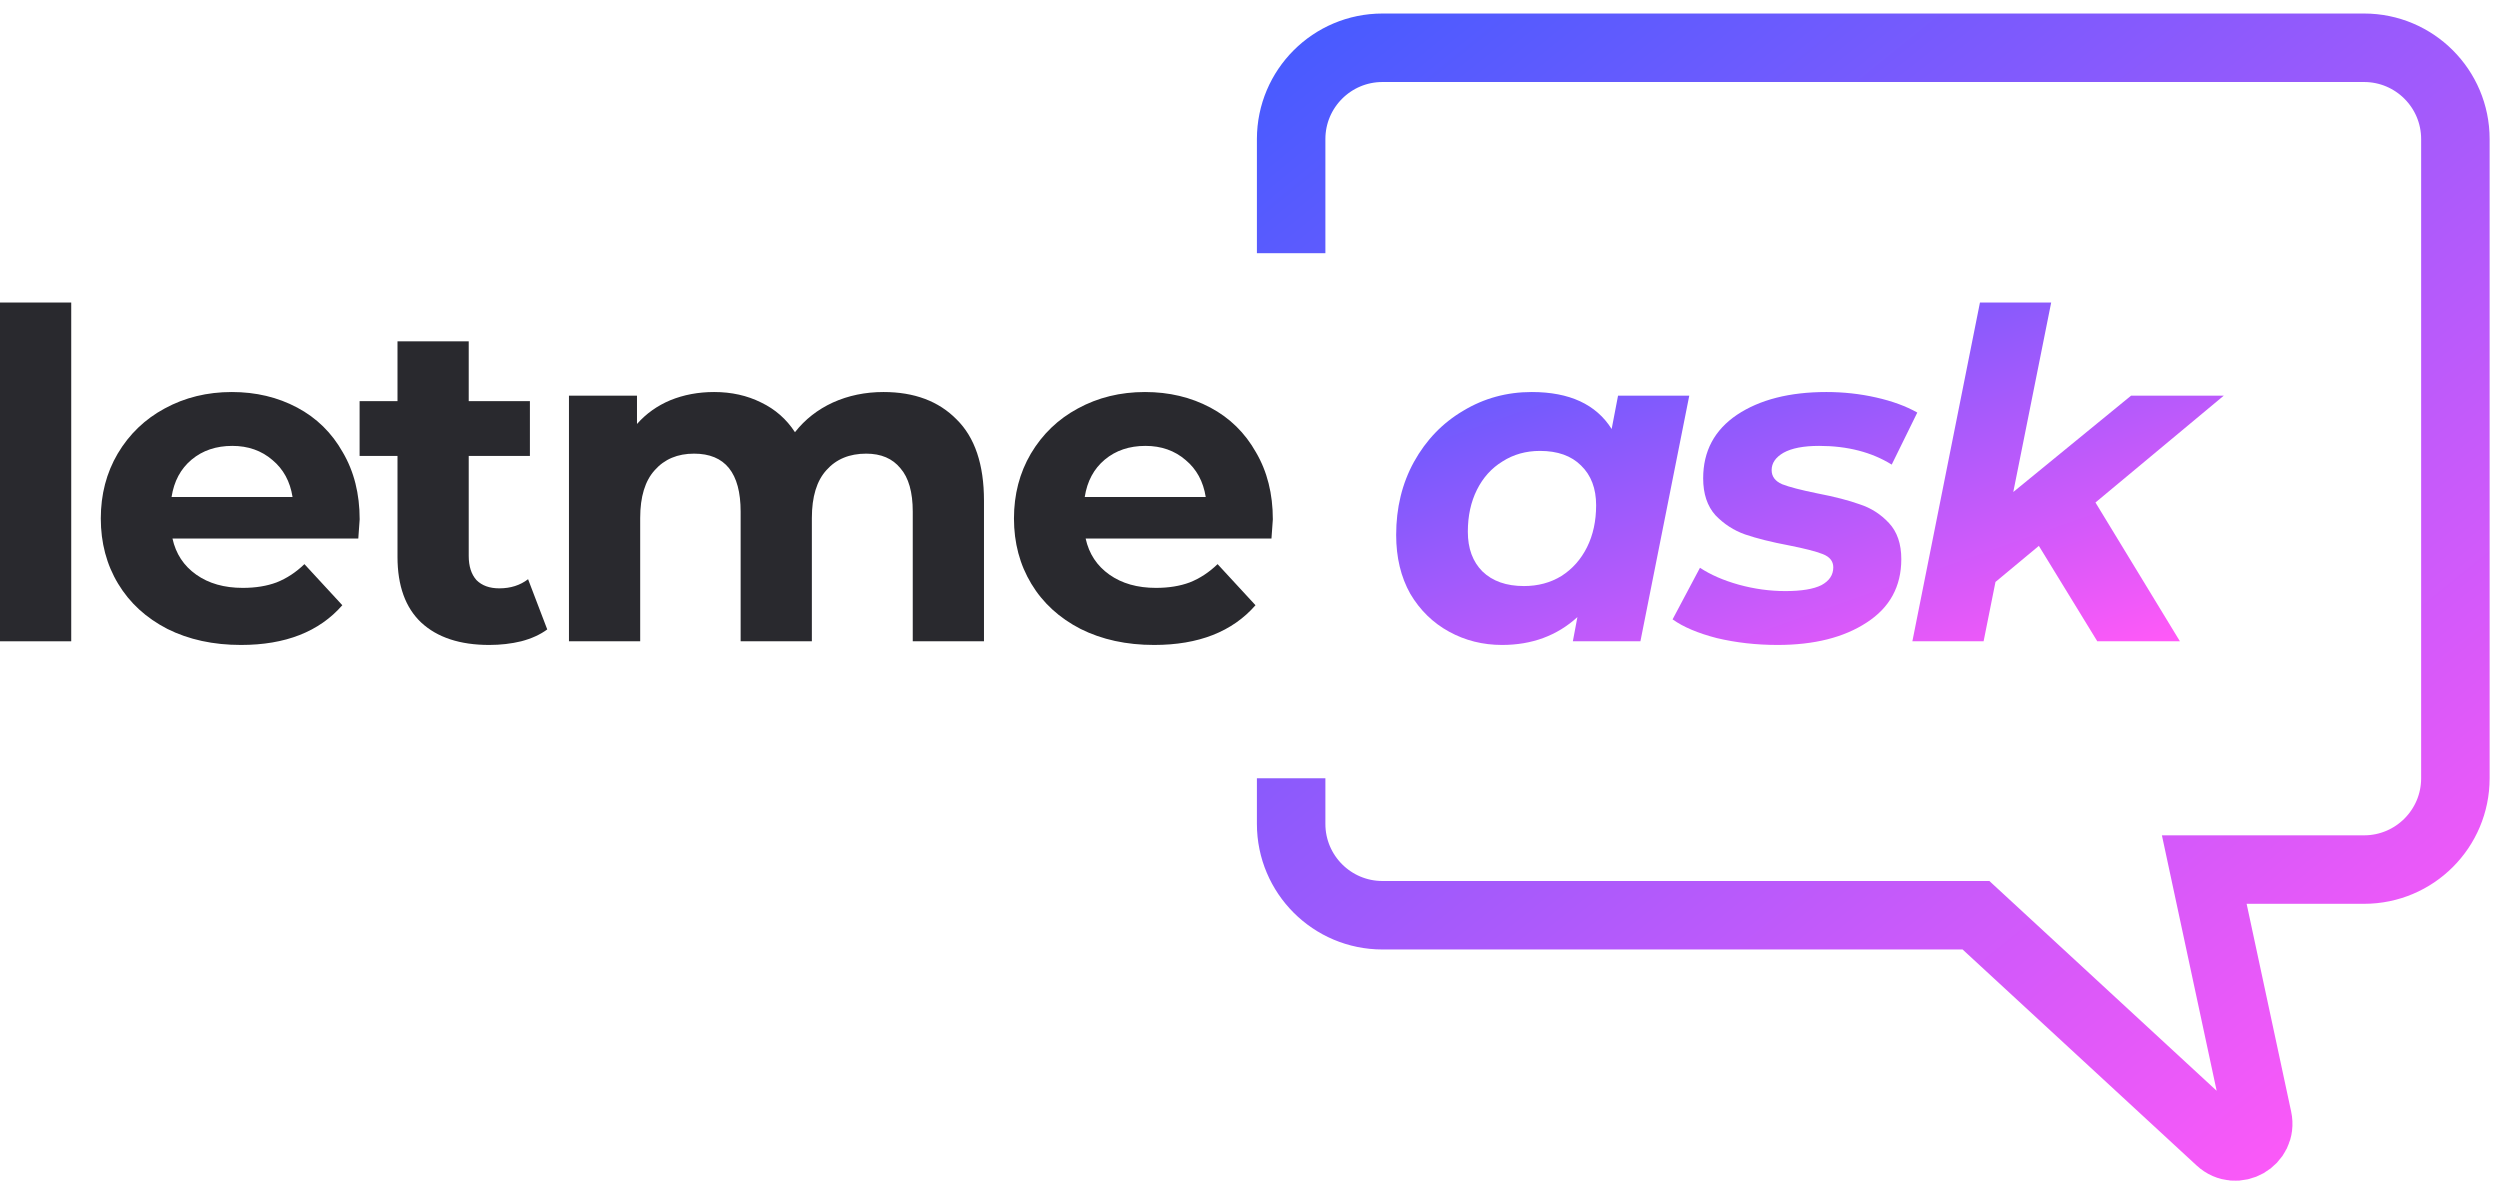
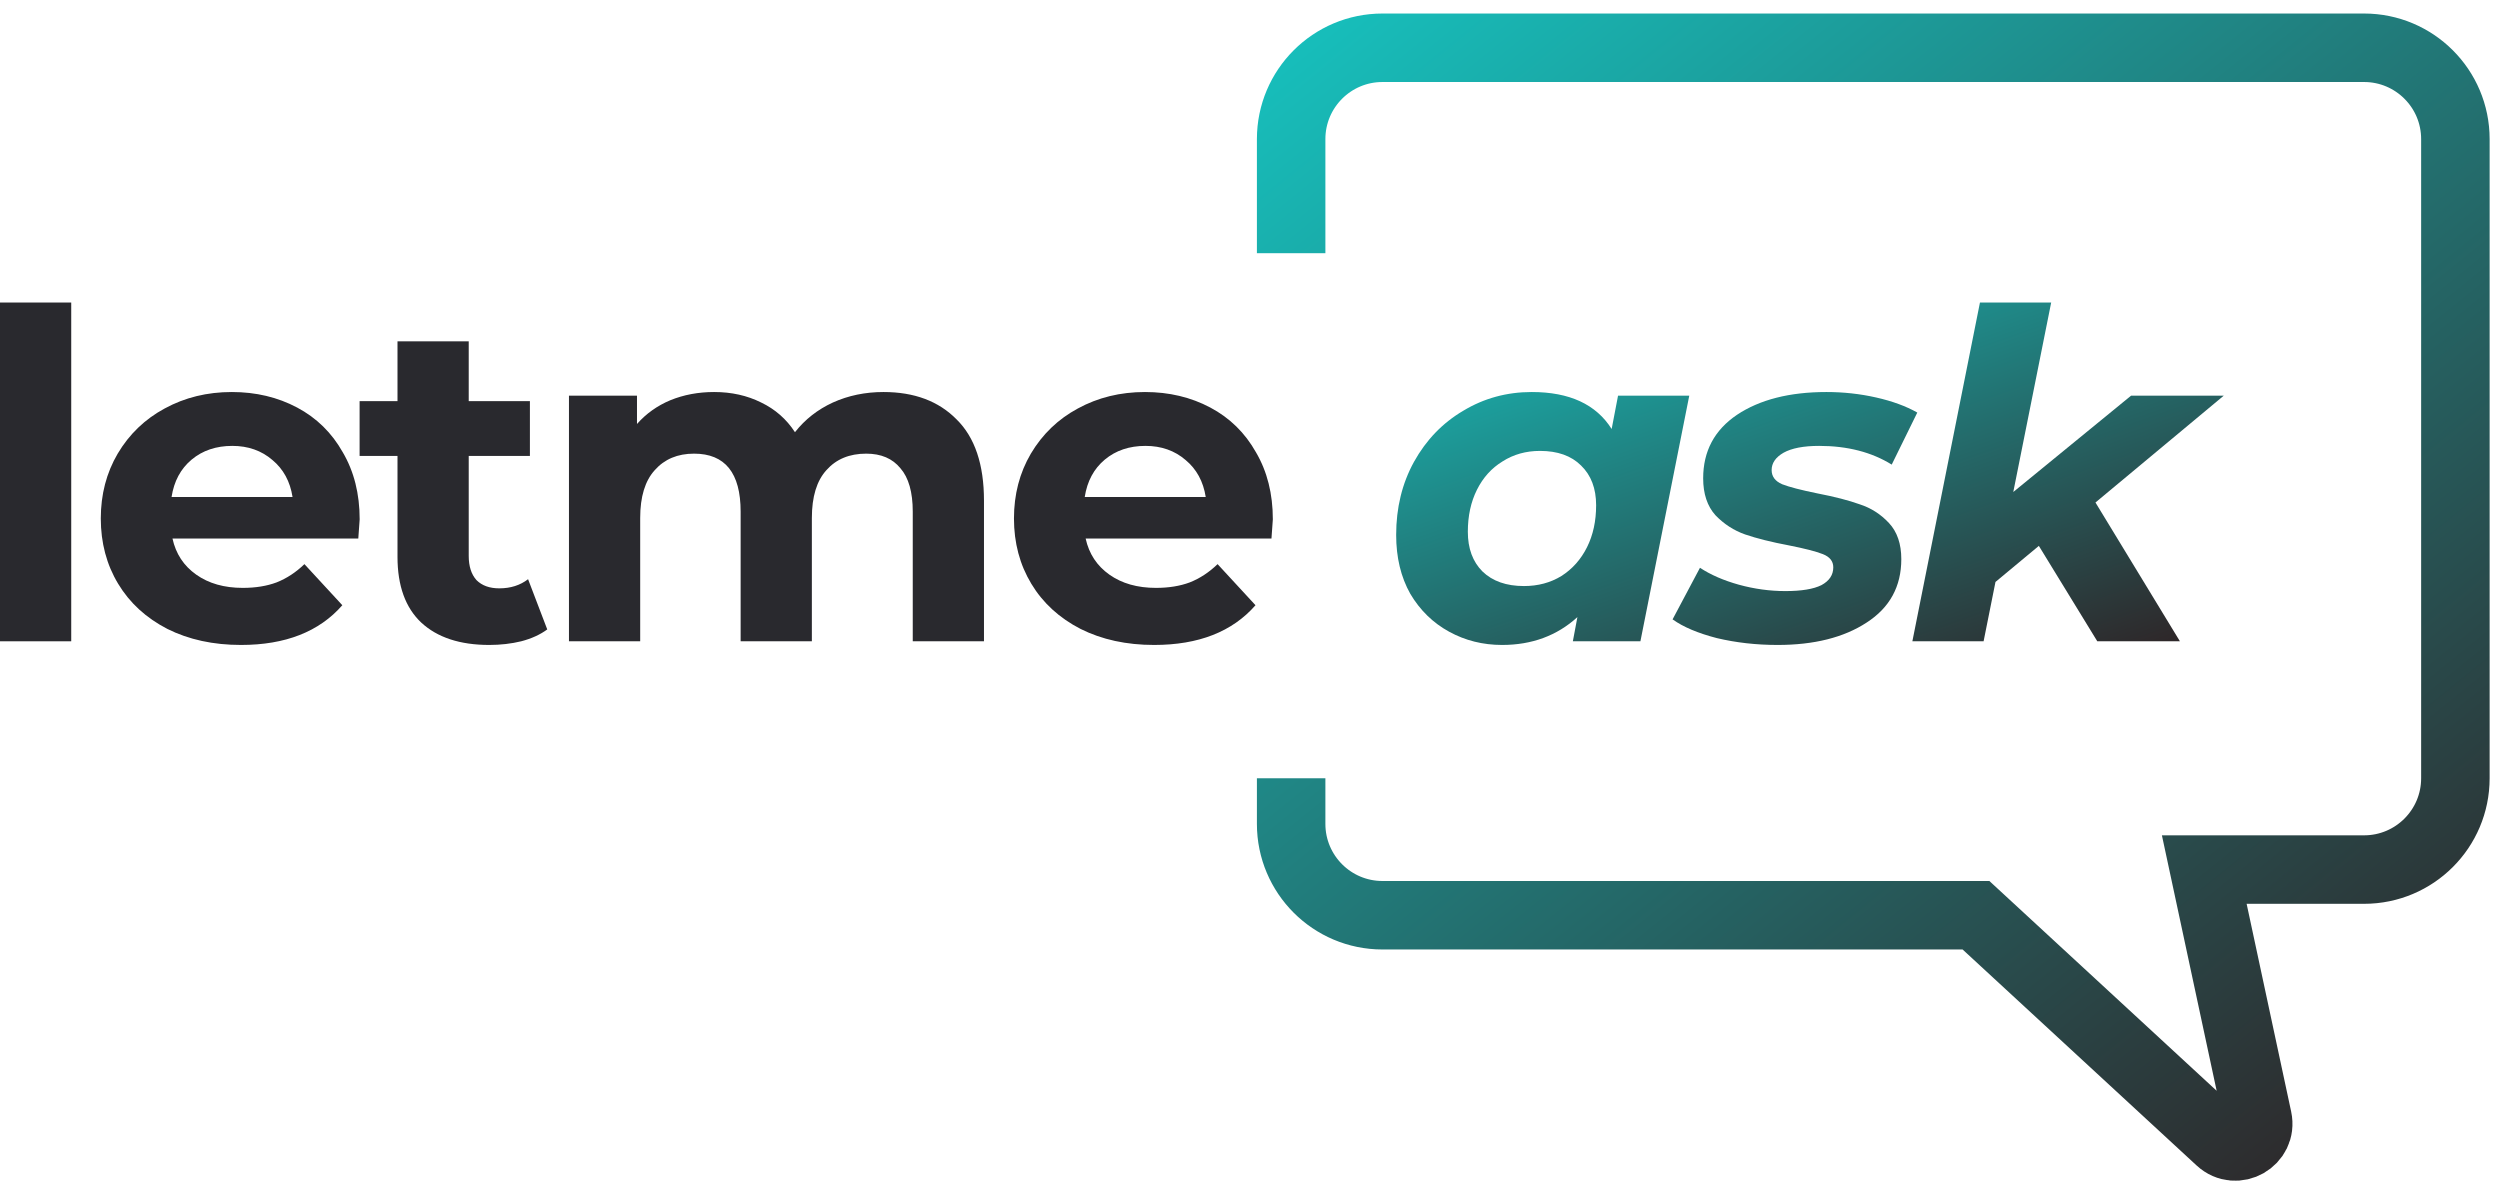
<svg xmlns="http://www.w3.org/2000/svg" width="157" height="75" viewBox="0 0 157 75" fill="none">
  <path d="M0 18.999H4.473V40.273H0V18.999Z" fill="#29292E" />
  <path d="M22.587 32.618C22.587 32.675 22.558 33.077 22.501 33.822H10.832C11.042 34.778 11.539 35.533 12.323 36.087C13.106 36.642 14.081 36.919 15.247 36.919C16.05 36.919 16.757 36.804 17.369 36.575C18 36.326 18.583 35.944 19.118 35.428L21.498 38.008C20.045 39.671 17.923 40.503 15.133 40.503C13.393 40.503 11.854 40.168 10.516 39.499C9.178 38.811 8.146 37.865 7.42 36.661C6.693 35.457 6.33 34.09 6.33 32.561C6.33 31.051 6.684 29.694 7.391 28.489C8.117 27.266 9.102 26.32 10.344 25.651C11.606 24.963 13.011 24.619 14.559 24.619C16.069 24.619 17.436 24.944 18.659 25.593C19.883 26.243 20.838 27.18 21.526 28.403C22.234 29.608 22.587 31.012 22.587 32.618ZM14.588 28.002C13.575 28.002 12.724 28.289 12.036 28.862C11.348 29.436 10.927 30.219 10.774 31.213H18.372C18.22 30.238 17.799 29.464 17.111 28.891C16.423 28.298 15.582 28.002 14.588 28.002Z" fill="#29292E" />
  <path d="M34.367 39.528C33.928 39.853 33.383 40.102 32.733 40.273C32.102 40.426 31.433 40.503 30.726 40.503C28.891 40.503 27.467 40.035 26.454 39.098C25.46 38.161 24.963 36.785 24.963 34.969V28.633H22.583V25.192H24.963V21.436H29.436V25.192H33.278V28.633H29.436V34.912C29.436 35.562 29.598 36.068 29.923 36.431C30.267 36.776 30.745 36.948 31.357 36.948C32.064 36.948 32.666 36.756 33.163 36.374L34.367 39.528Z" fill="#29292E" />
  <path d="M55.486 24.619C57.417 24.619 58.946 25.192 60.074 26.339C61.221 27.467 61.794 29.168 61.794 31.443V40.273H57.321V32.131C57.321 30.907 57.063 29.999 56.547 29.407C56.05 28.795 55.333 28.489 54.397 28.489C53.345 28.489 52.514 28.833 51.902 29.522C51.291 30.191 50.985 31.194 50.985 32.532V40.273H46.512V32.131C46.512 29.703 45.537 28.489 43.587 28.489C42.555 28.489 41.733 28.833 41.122 29.522C40.51 30.191 40.204 31.194 40.204 32.532V40.273H35.731V24.848H40.003V26.626C40.577 25.976 41.275 25.479 42.096 25.135C42.938 24.791 43.855 24.619 44.849 24.619C45.938 24.619 46.923 24.838 47.802 25.278C48.681 25.699 49.389 26.32 49.924 27.142C50.555 26.339 51.348 25.718 52.304 25.278C53.279 24.838 54.339 24.619 55.486 24.619Z" fill="#29292E" />
  <path d="M79.934 32.618C79.934 32.675 79.906 33.077 79.848 33.822H68.179C68.389 34.778 68.886 35.533 69.67 36.087C70.454 36.642 71.428 36.919 72.594 36.919C73.397 36.919 74.104 36.804 74.716 36.575C75.347 36.326 75.93 35.944 76.465 35.428L78.845 38.008C77.392 39.671 75.27 40.503 72.48 40.503C70.74 40.503 69.201 40.168 67.864 39.499C66.525 38.811 65.493 37.865 64.767 36.661C64.041 35.457 63.677 34.09 63.677 32.561C63.677 31.051 64.031 29.694 64.738 28.489C65.465 27.266 66.449 26.32 67.692 25.651C68.953 24.963 70.358 24.619 71.906 24.619C73.416 24.619 74.783 24.944 76.006 25.593C77.23 26.243 78.185 27.18 78.874 28.403C79.581 29.608 79.934 31.012 79.934 32.618ZM71.935 28.002C70.922 28.002 70.071 28.289 69.383 28.862C68.695 29.436 68.275 30.219 68.121 31.213H75.72C75.567 30.238 75.146 29.464 74.458 28.891C73.77 28.298 72.929 28.002 71.935 28.002Z" fill="#29292E" />
  <path d="M106.086 24.848L103.018 40.273H98.775L99.061 38.754C97.781 39.92 96.204 40.503 94.331 40.503C93.126 40.503 92.018 40.226 91.005 39.671C89.992 39.117 89.179 38.324 88.567 37.292C87.975 36.24 87.679 35.007 87.679 33.593C87.679 31.892 88.051 30.363 88.797 29.006C89.561 27.629 90.594 26.559 91.894 25.794C93.193 25.011 94.627 24.619 96.194 24.619C98.564 24.619 100.237 25.393 101.212 26.941L101.613 24.848H106.086ZM95.707 36.804C96.586 36.804 97.37 36.594 98.058 36.173C98.746 35.734 99.281 35.132 99.664 34.367C100.046 33.602 100.237 32.723 100.237 31.729C100.237 30.678 99.922 29.846 99.291 29.235C98.679 28.623 97.819 28.317 96.71 28.317C95.831 28.317 95.047 28.537 94.359 28.977C93.671 29.397 93.136 29.99 92.754 30.754C92.371 31.519 92.18 32.398 92.18 33.392C92.18 34.444 92.486 35.275 93.098 35.887C93.728 36.498 94.598 36.804 95.707 36.804Z" fill="url(#paint0_linear)" />
  <path d="M111.632 40.503C110.294 40.503 109.023 40.359 107.819 40.073C106.634 39.767 105.707 39.375 105.038 38.897L106.758 35.657C107.427 36.097 108.239 36.451 109.195 36.718C110.17 36.986 111.145 37.12 112.119 37.12C113.133 37.12 113.888 36.995 114.385 36.747C114.882 36.479 115.13 36.106 115.13 35.629C115.13 35.246 114.91 34.969 114.471 34.797C114.031 34.625 113.324 34.444 112.349 34.252C111.24 34.042 110.323 33.813 109.596 33.564C108.889 33.316 108.268 32.914 107.733 32.36C107.217 31.787 106.959 31.012 106.959 30.038C106.959 28.336 107.666 27.008 109.08 26.052C110.514 25.096 112.387 24.619 114.7 24.619C115.77 24.619 116.812 24.733 117.825 24.963C118.838 25.192 119.698 25.508 120.406 25.909L118.8 29.177C117.538 28.394 116.019 28.002 114.241 28.002C113.266 28.002 112.521 28.145 112.005 28.432C111.508 28.719 111.259 29.082 111.259 29.522C111.259 29.923 111.479 30.219 111.919 30.41C112.358 30.582 113.094 30.774 114.127 30.984C115.216 31.194 116.105 31.424 116.793 31.672C117.5 31.901 118.112 32.293 118.628 32.847C119.144 33.402 119.402 34.157 119.402 35.113C119.402 36.833 118.676 38.161 117.223 39.098C115.79 40.035 113.926 40.503 111.632 40.503Z" fill="url(#paint1_linear)" />
  <path d="M131.595 31.557L136.899 40.273H131.71L128.04 34.281L125.316 36.546L124.57 40.273H120.097L124.341 18.999H128.814L126.434 30.898L133.831 24.848H139.652L131.595 31.557Z" fill="url(#paint2_linear)" />
  <path d="M81.084 15.902V8.734C81.084 5.567 83.652 3 86.819 3H148.463C151.63 3 154.198 5.567 154.198 8.734V48.875C154.198 52.042 151.63 54.609 148.463 54.609H138.428L141.782 70.26C142.075 71.628 140.436 72.563 139.408 71.614L124.092 57.477H86.819C83.652 57.477 81.084 54.909 81.084 51.742V48.875" stroke="url(#paint3_linear)" stroke-width="4.301" />
  <defs>
    <linearGradient id="paint0_linear" x1="87.679" y1="18.999" x2="99.758" y2="53.111" gradientUnits="userSpaceOnUse">
-       <stop stop-color="#485BFF" />
-       <stop offset="1" stop-color="#FF59F8" />
+       <stop stop-color="#17BEBB" />
+       <stop offset="1" stop-color="#2E282A" />
    </linearGradient>
    <linearGradient id="paint1_linear" x1="87.679" y1="18.999" x2="99.758" y2="53.111" gradientUnits="userSpaceOnUse">
-       <stop stop-color="#485BFF" />
-       <stop offset="1" stop-color="#FF59F8" />
+       <stop stop-color="#17BEBB" />
+       <stop offset="1" stop-color="#2E282A" />
    </linearGradient>
    <linearGradient id="paint2_linear" x1="87.679" y1="18.999" x2="99.758" y2="53.111" gradientUnits="userSpaceOnUse">
-       <stop stop-color="#485BFF" />
-       <stop offset="1" stop-color="#FF59F8" />
+       <stop stop-color="#17BEBB" />
+       <stop offset="1" stop-color="#2E282A" />
    </linearGradient>
    <linearGradient id="paint3_linear" x1="81.084" y1="3" x2="141.295" y2="77.547" gradientUnits="userSpaceOnUse">
-       <stop stop-color="#485BFF" />
-       <stop offset="1" stop-color="#FF59F8" />
+       <stop stop-color="#17BEBB" />
+       <stop offset="1" stop-color="#2E282A" />
    </linearGradient>
  </defs>
</svg>
